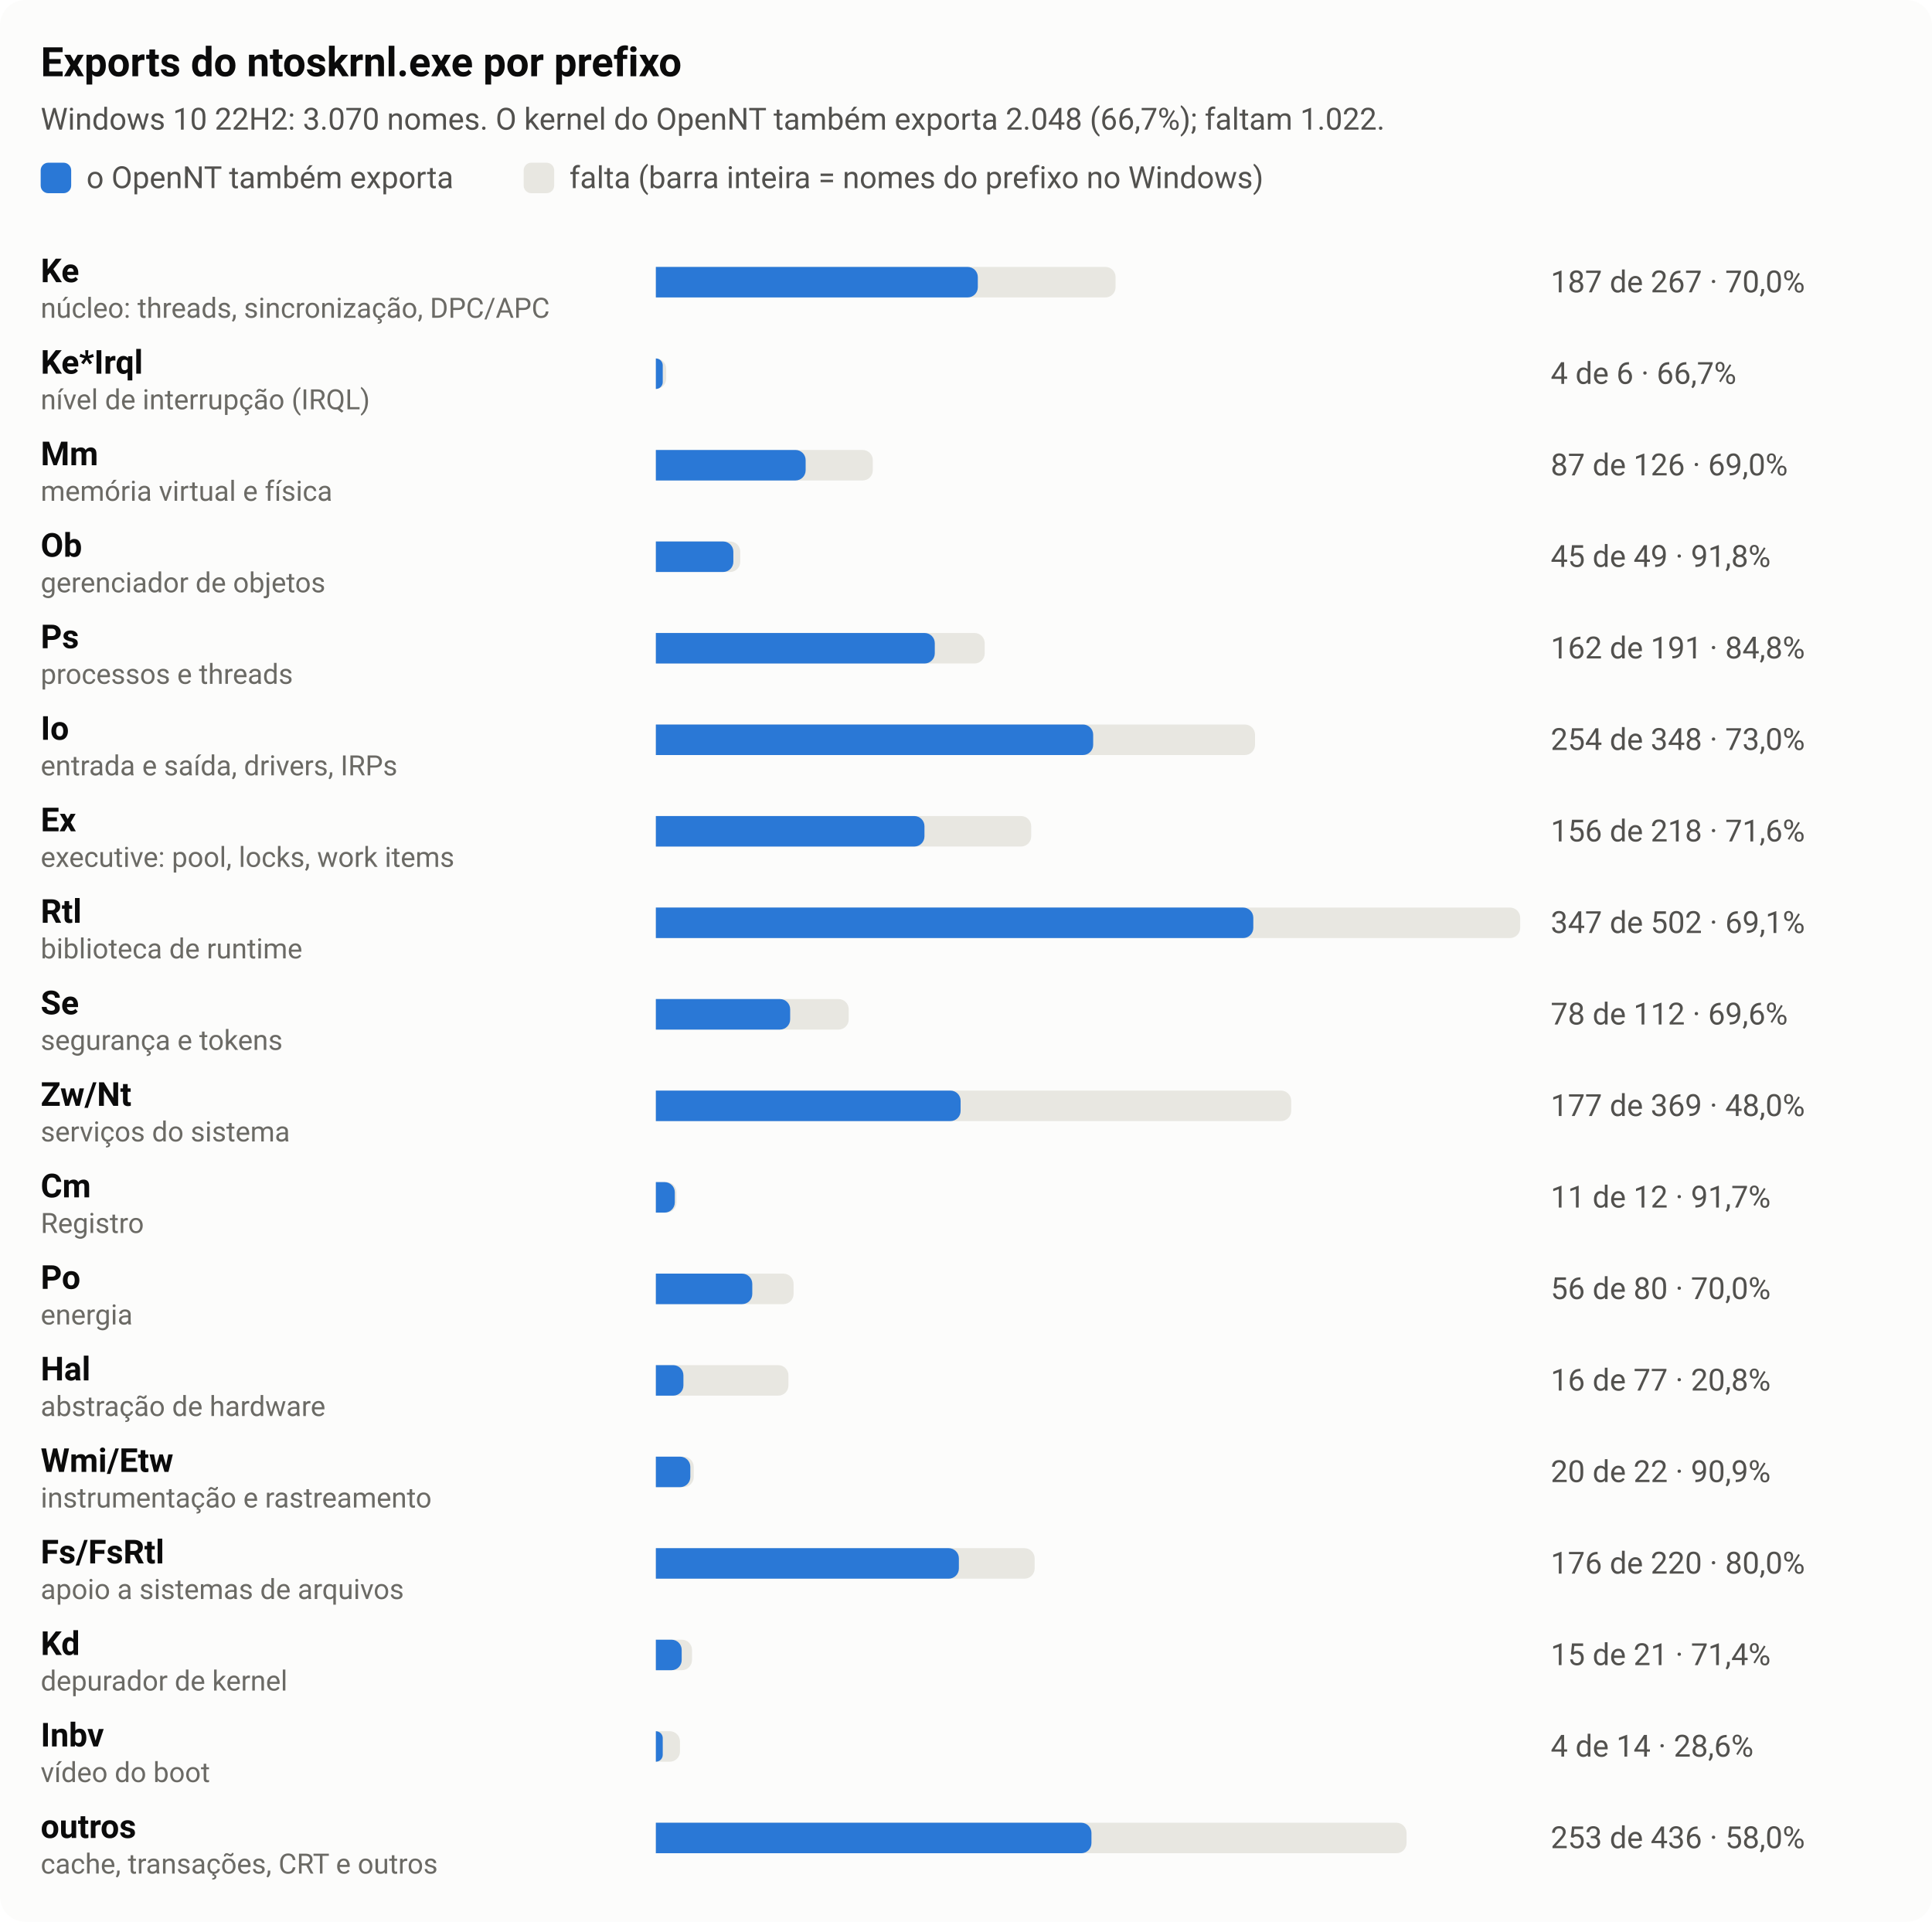
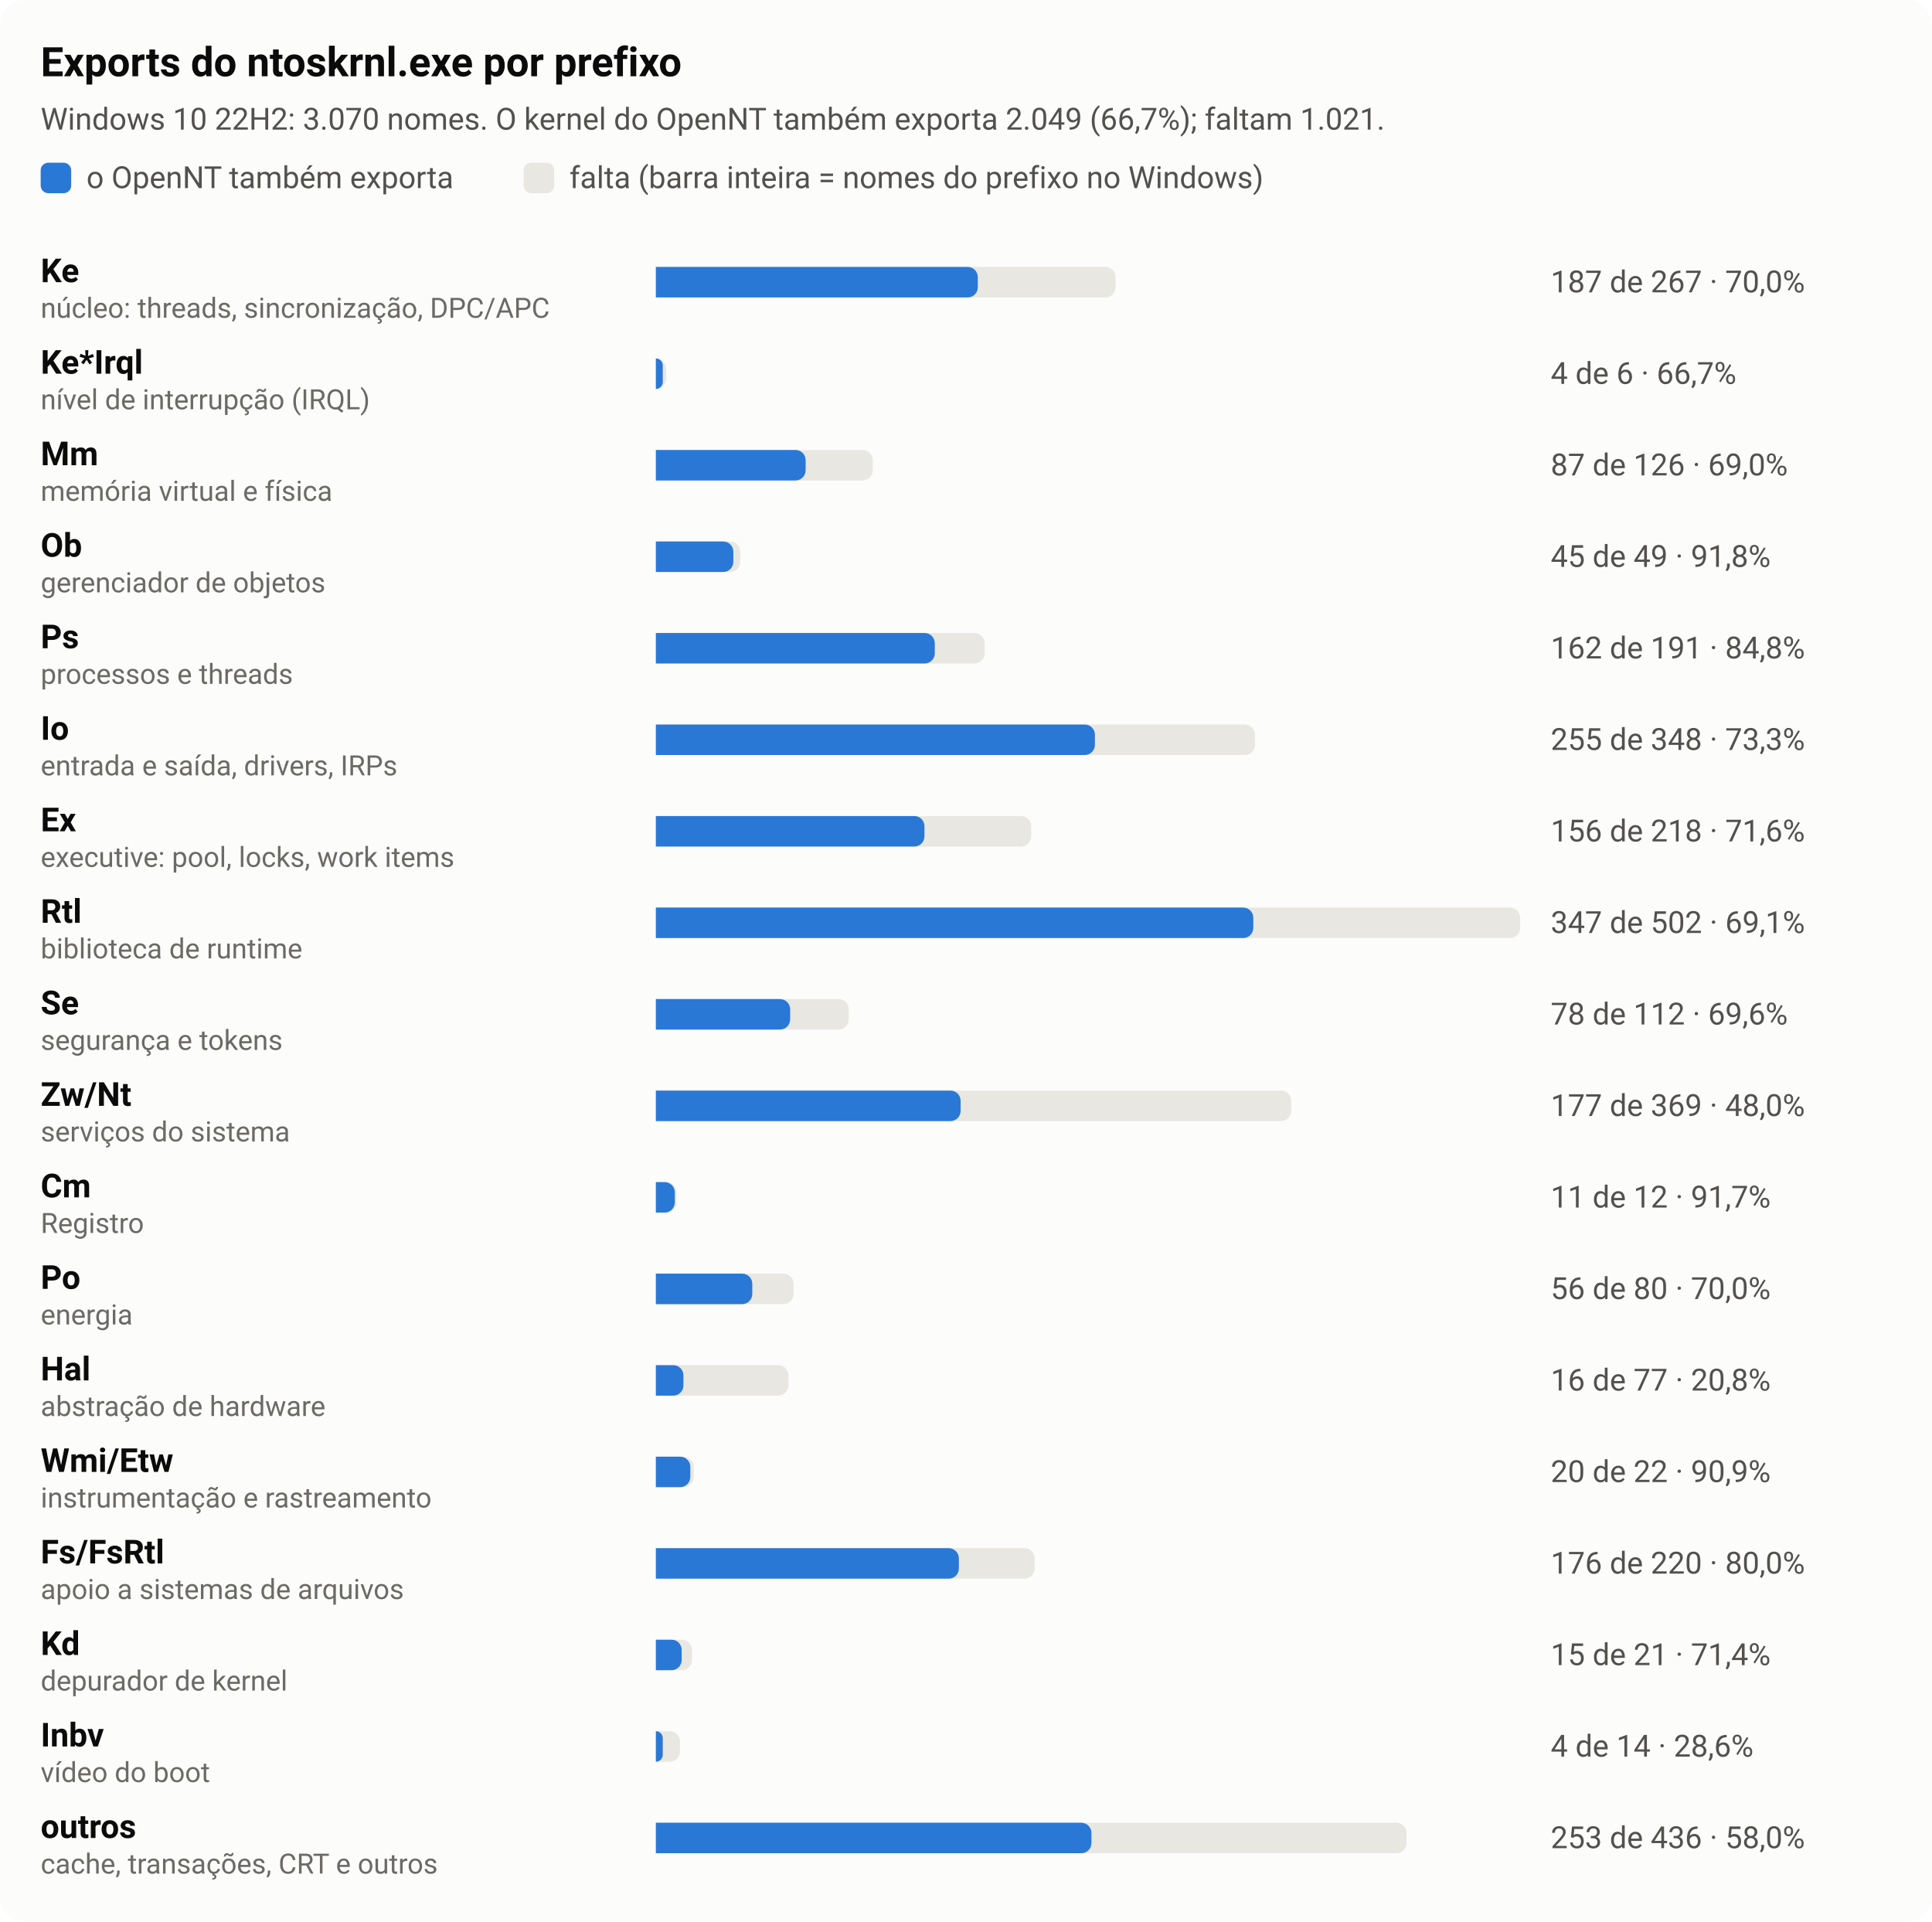
<svg xmlns="http://www.w3.org/2000/svg" width="760" height="756" viewBox="0 0 760 756" role="img" aria-labelledby="pc-title">
  <style>.pc-bg{fill:#fcfcfb}.pc-t{font:600 16px system-ui,-apple-system,Segoe UI,Roboto,sans-serif;fill:#0b0b0b}.pc-s,.pc-v{font:12px system-ui,-apple-system,Segoe UI,Roboto,sans-serif;fill:#52514e}.pc-v{font-variant-numeric:tabular-nums}.pc-l{font:600 13px system-ui,-apple-system,Segoe UI,Roboto,sans-serif;fill:#0b0b0b}.pc-m{font:11px system-ui,-apple-system,Segoe UI,Roboto,sans-serif;fill:#6b6a65}.pc-k{fill:#e8e7e1}.pc-a{fill:#2a78d6}@media (prefers-color-scheme:dark){.pc-bg{fill:#1a1a19}.pc-t,.pc-l{fill:#f0efec}.pc-s,.pc-v{fill:#c3c2b7}.pc-m{fill:#9d9b94}.pc-k{fill:#2c2c2a}.pc-a{fill:#3987e5}}</style>
  <rect class="pc-bg" width="760" height="756" rx="10" />
  <text class="pc-t" x="16" y="30">Exports do ntoskrnl.exe por prefixo</text>
-   <text class="pc-s" x="16" y="51">Windows 10 22H2: 3.070 nomes. O kernel do OpenNT também exporta 2.048 (66,7%); faltam 1.022.</text>
+   <text class="pc-s" x="16" y="51">Windows 10 22H2: 3.070 nomes. O kernel do OpenNT também exporta 2.049 (66,7%); faltam 1.021.</text>
  <rect class="pc-a" x="16" y="64" width="12" height="12" rx="3" />
  <text class="pc-v" x="34" y="74">o OpenNT também exporta</text>
  <rect class="pc-k" x="206" y="64" width="12" height="12" rx="3" />
  <text class="pc-v" x="224" y="74">falta (barra inteira = nomes do prefixo no Windows)</text>
  <g>
    <text class="pc-l" x="16" y="111">Ke</text>
    <text class="pc-m" x="16" y="125">núcleo: threads, sincronização, DPC/APC</text>
    <path class="pc-k" d="M258.0 105.0h176.84a4 4 0 0 1 4 4v4a4 4 0 0 1 -4 4h-176.84z" />
    <path class="pc-a" d="M258.0 105.0h122.65a4 4 0 0 1 4 4v4a4 4 0 0 1 -4 4h-122.65z" />
    <text class="pc-v" x="610" y="115">187 de 267 · 70,0%</text>
  </g>
  <g>
    <text class="pc-l" x="16" y="147">Ke*Irql</text>
    <text class="pc-m" x="16" y="161">nível de interrupção (IRQL)</text>
    <path class="pc-k" d="M258.0 141.0h0.06a4 4 0 0 1 4 4v4a4 4 0 0 1 -4 4h-0.06z" />
    <path class="pc-a" d="M258.0 141.0h0.00a2.709 2.709 0 0 1 2.709 2.709v6.582a2.709 2.709 0 0 1 -2.709 2.709h-0.00z" />
    <text class="pc-v" x="610" y="151">4 de 6 · 66,7%</text>
  </g>
  <g>
    <text class="pc-l" x="16" y="183">Mm</text>
    <text class="pc-m" x="16" y="197">memória virtual e física</text>
    <path class="pc-k" d="M258.0 177.0h81.34a4 4 0 0 1 4 4v4a4 4 0 0 1 -4 4h-81.34z" />
    <path class="pc-a" d="M258.0 177.0h54.92a4 4 0 0 1 4 4v4a4 4 0 0 1 -4 4h-54.92z" />
    <text class="pc-v" x="610" y="187">87 de 126 · 69,0%</text>
  </g>
  <g>
    <text class="pc-l" x="16" y="219">Ob</text>
    <text class="pc-m" x="16" y="233">gerenciador de objetos</text>
    <path class="pc-k" d="M258.0 213.0h29.19a4 4 0 0 1 4 4v4a4 4 0 0 1 -4 4h-29.19z" />
    <path class="pc-a" d="M258.0 213.0h26.48a4 4 0 0 1 4 4v4a4 4 0 0 1 -4 4h-26.48z" />
    <text class="pc-v" x="610" y="223">45 de 49 · 91,8%</text>
  </g>
  <g>
    <text class="pc-l" x="16" y="255">Ps</text>
    <text class="pc-m" x="16" y="269">processos e threads</text>
    <path class="pc-k" d="M258.0 249.0h125.36a4 4 0 0 1 4 4v4a4 4 0 0 1 -4 4h-125.36z" />
    <path class="pc-a" d="M258.0 249.0h105.72a4 4 0 0 1 4 4v4a4 4 0 0 1 -4 4h-105.72z" />
    <text class="pc-v" x="610" y="259">162 de 191 · 84,8%</text>
  </g>
  <g>
    <text class="pc-l" x="16" y="291">Io</text>
    <text class="pc-m" x="16" y="305">entrada e saída, drivers, IRPs</text>
    <path class="pc-k" d="M258.0 285.0h231.70a4 4 0 0 1 4 4v4a4 4 0 0 1 -4 4h-231.70z" />
-     <path class="pc-a" d="M258.0 285.0h168.03a4 4 0 0 1 4 4v4a4 4 0 0 1 -4 4h-168.03z" />
-     <text class="pc-v" x="610" y="295">254 de 348 · 73,0%</text>
+     <path class="pc-a" d="M258.0 285.0h168.71a4 4 0 0 1 4 4v4a4 4 0 0 1 -4 4h-168.71z" />
+     <text class="pc-v" x="610" y="295">255 de 348 · 73,3%</text>
  </g>
  <g>
    <text class="pc-l" x="16" y="327">Ex</text>
    <text class="pc-m" x="16" y="341">executive: pool, locks, work items</text>
    <path class="pc-k" d="M258.0 321.0h143.65a4 4 0 0 1 4 4v4a4 4 0 0 1 -4 4h-143.65z" />
    <path class="pc-a" d="M258.0 321.0h101.66a4 4 0 0 1 4 4v4a4 4 0 0 1 -4 4h-101.66z" />
    <text class="pc-v" x="610" y="331">156 de 218 · 71,6%</text>
  </g>
  <g>
    <text class="pc-l" x="16" y="363">Rtl</text>
    <text class="pc-m" x="16" y="377">biblioteca de runtime</text>
    <path class="pc-k" d="M258.0 357.0h336.00a4 4 0 0 1 4 4v4a4 4 0 0 1 -4 4h-336.00z" />
    <path class="pc-a" d="M258.0 357.0h231.02a4 4 0 0 1 4 4v4a4 4 0 0 1 -4 4h-231.02z" />
    <text class="pc-v" x="610" y="367">347 de 502 · 69,1%</text>
  </g>
  <g>
    <text class="pc-l" x="16" y="399">Se</text>
    <text class="pc-m" x="16" y="413">segurança e tokens</text>
    <path class="pc-k" d="M258.0 393.0h71.86a4 4 0 0 1 4 4v4a4 4 0 0 1 -4 4h-71.86z" />
    <path class="pc-a" d="M258.0 393.0h48.83a4 4 0 0 1 4 4v4a4 4 0 0 1 -4 4h-48.83z" />
    <text class="pc-v" x="610" y="403">78 de 112 · 69,6%</text>
  </g>
  <g>
    <text class="pc-l" x="16" y="435">Zw/Nt</text>
    <text class="pc-m" x="16" y="449">serviços do sistema</text>
    <path class="pc-k" d="M258.0 429.0h245.92a4 4 0 0 1 4 4v4a4 4 0 0 1 -4 4h-245.92z" />
    <path class="pc-a" d="M258.0 429.0h115.88a4 4 0 0 1 4 4v4a4 4 0 0 1 -4 4h-115.88z" />
    <text class="pc-v" x="610" y="439">177 de 369 · 48,0%</text>
  </g>
  <g>
    <text class="pc-l" x="16" y="471">Cm</text>
    <text class="pc-m" x="16" y="485">Registro</text>
    <path class="pc-k" d="M258.0 465.0h4.13a4 4 0 0 1 4 4v4a4 4 0 0 1 -4 4h-4.13z" />
    <path class="pc-a" d="M258.0 465.0h3.45a4 4 0 0 1 4 4v4a4 4 0 0 1 -4 4h-3.45z" />
    <text class="pc-v" x="610" y="475">11 de 12 · 91,7%</text>
  </g>
  <g>
    <text class="pc-l" x="16" y="507">Po</text>
    <text class="pc-m" x="16" y="521">energia</text>
    <path class="pc-k" d="M258.0 501.0h50.18a4 4 0 0 1 4 4v4a4 4 0 0 1 -4 4h-50.18z" />
    <path class="pc-a" d="M258.0 501.0h33.93a4 4 0 0 1 4 4v4a4 4 0 0 1 -4 4h-33.93z" />
    <text class="pc-v" x="610" y="511">56 de 80 · 70,0%</text>
  </g>
  <g>
    <text class="pc-l" x="16" y="543">Hal</text>
    <text class="pc-m" x="16" y="557">abstração de hardware</text>
    <path class="pc-k" d="M258.0 537.0h48.15a4 4 0 0 1 4 4v4a4 4 0 0 1 -4 4h-48.15z" />
    <path class="pc-a" d="M258.0 537.0h6.84a4 4 0 0 1 4 4v4a4 4 0 0 1 -4 4h-6.84z" />
    <text class="pc-v" x="610" y="547">16 de 77 · 20,8%</text>
  </g>
  <g>
    <text class="pc-l" x="16" y="579">Wmi/Etw</text>
    <text class="pc-m" x="16" y="593">instrumentação e rastreamento</text>
    <path class="pc-k" d="M258.0 573.0h10.90a4 4 0 0 1 4 4v4a4 4 0 0 1 -4 4h-10.90z" />
    <path class="pc-a" d="M258.0 573.0h9.55a4 4 0 0 1 4 4v4a4 4 0 0 1 -4 4h-9.55z" />
    <text class="pc-v" x="610" y="583">20 de 22 · 90,9%</text>
  </g>
  <g>
    <text class="pc-l" x="16" y="615">Fs/FsRtl</text>
    <text class="pc-m" x="16" y="629">apoio a sistemas de arquivos</text>
    <path class="pc-k" d="M258.0 609.0h145.00a4 4 0 0 1 4 4v4a4 4 0 0 1 -4 4h-145.00z" />
    <path class="pc-a" d="M258.0 609.0h115.20a4 4 0 0 1 4 4v4a4 4 0 0 1 -4 4h-115.20z" />
    <text class="pc-v" x="610" y="619">176 de 220 · 80,0%</text>
  </g>
  <g>
    <text class="pc-l" x="16" y="651">Kd</text>
    <text class="pc-m" x="16" y="665">depurador de kernel</text>
    <path class="pc-k" d="M258.0 645.0h10.22a4 4 0 0 1 4 4v4a4 4 0 0 1 -4 4h-10.22z" />
    <path class="pc-a" d="M258.0 645.0h6.16a4 4 0 0 1 4 4v4a4 4 0 0 1 -4 4h-6.16z" />
    <text class="pc-v" x="610" y="655">15 de 21 · 71,4%</text>
  </g>
  <g>
    <text class="pc-l" x="16" y="687">Inbv</text>
    <text class="pc-m" x="16" y="701">vídeo do boot</text>
    <path class="pc-k" d="M258.0 681.0h5.48a4 4 0 0 1 4 4v4a4 4 0 0 1 -4 4h-5.48z" />
    <path class="pc-a" d="M258.0 681.0h0.00a2.709 2.709 0 0 1 2.709 2.709v6.582a2.709 2.709 0 0 1 -2.709 2.709h-0.00z" />
    <text class="pc-v" x="610" y="691">4 de 14 · 28,6%</text>
  </g>
  <g>
    <text class="pc-l" x="16" y="723">outros</text>
    <text class="pc-m" x="16" y="737">cache, transações, CRT e outros</text>
    <path class="pc-k" d="M258.0 717.0h291.30a4 4 0 0 1 4 4v4a4 4 0 0 1 -4 4h-291.30z" />
    <path class="pc-a" d="M258.0 717.0h167.35a4 4 0 0 1 4 4v4a4 4 0 0 1 -4 4h-167.35z" />
    <text class="pc-v" x="610" y="727">253 de 436 · 58,0%</text>
  </g>
</svg>
